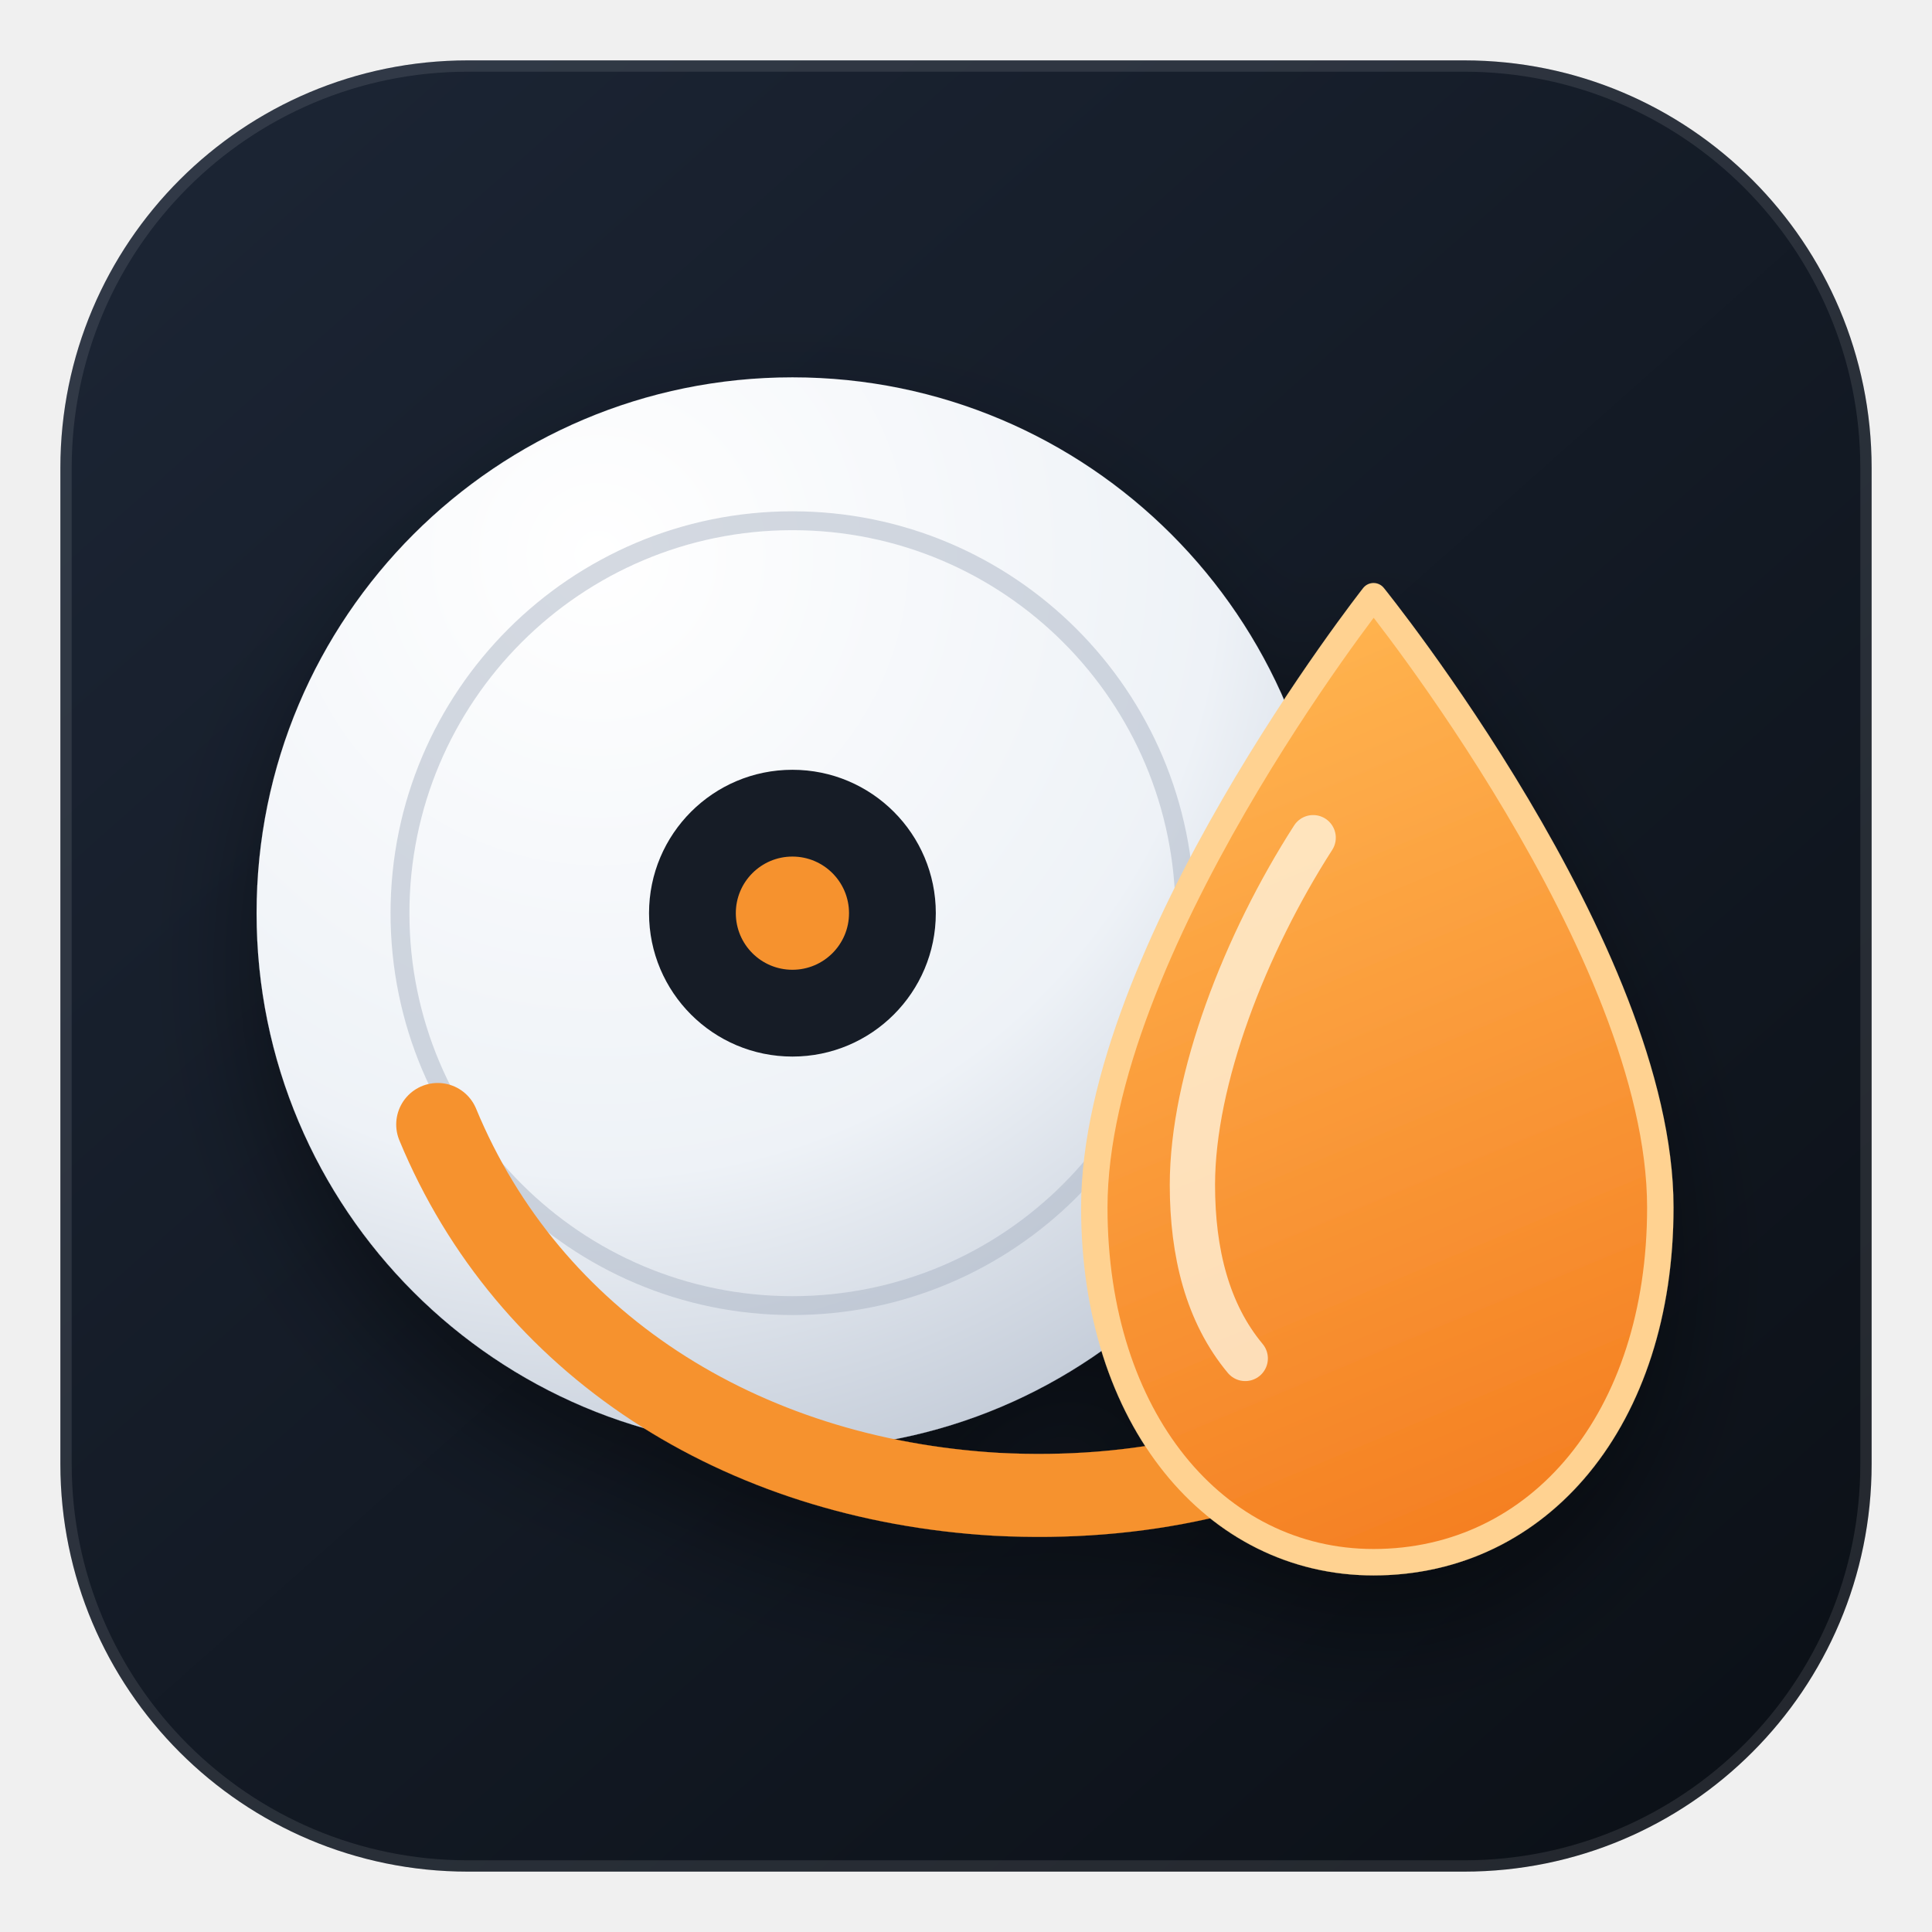
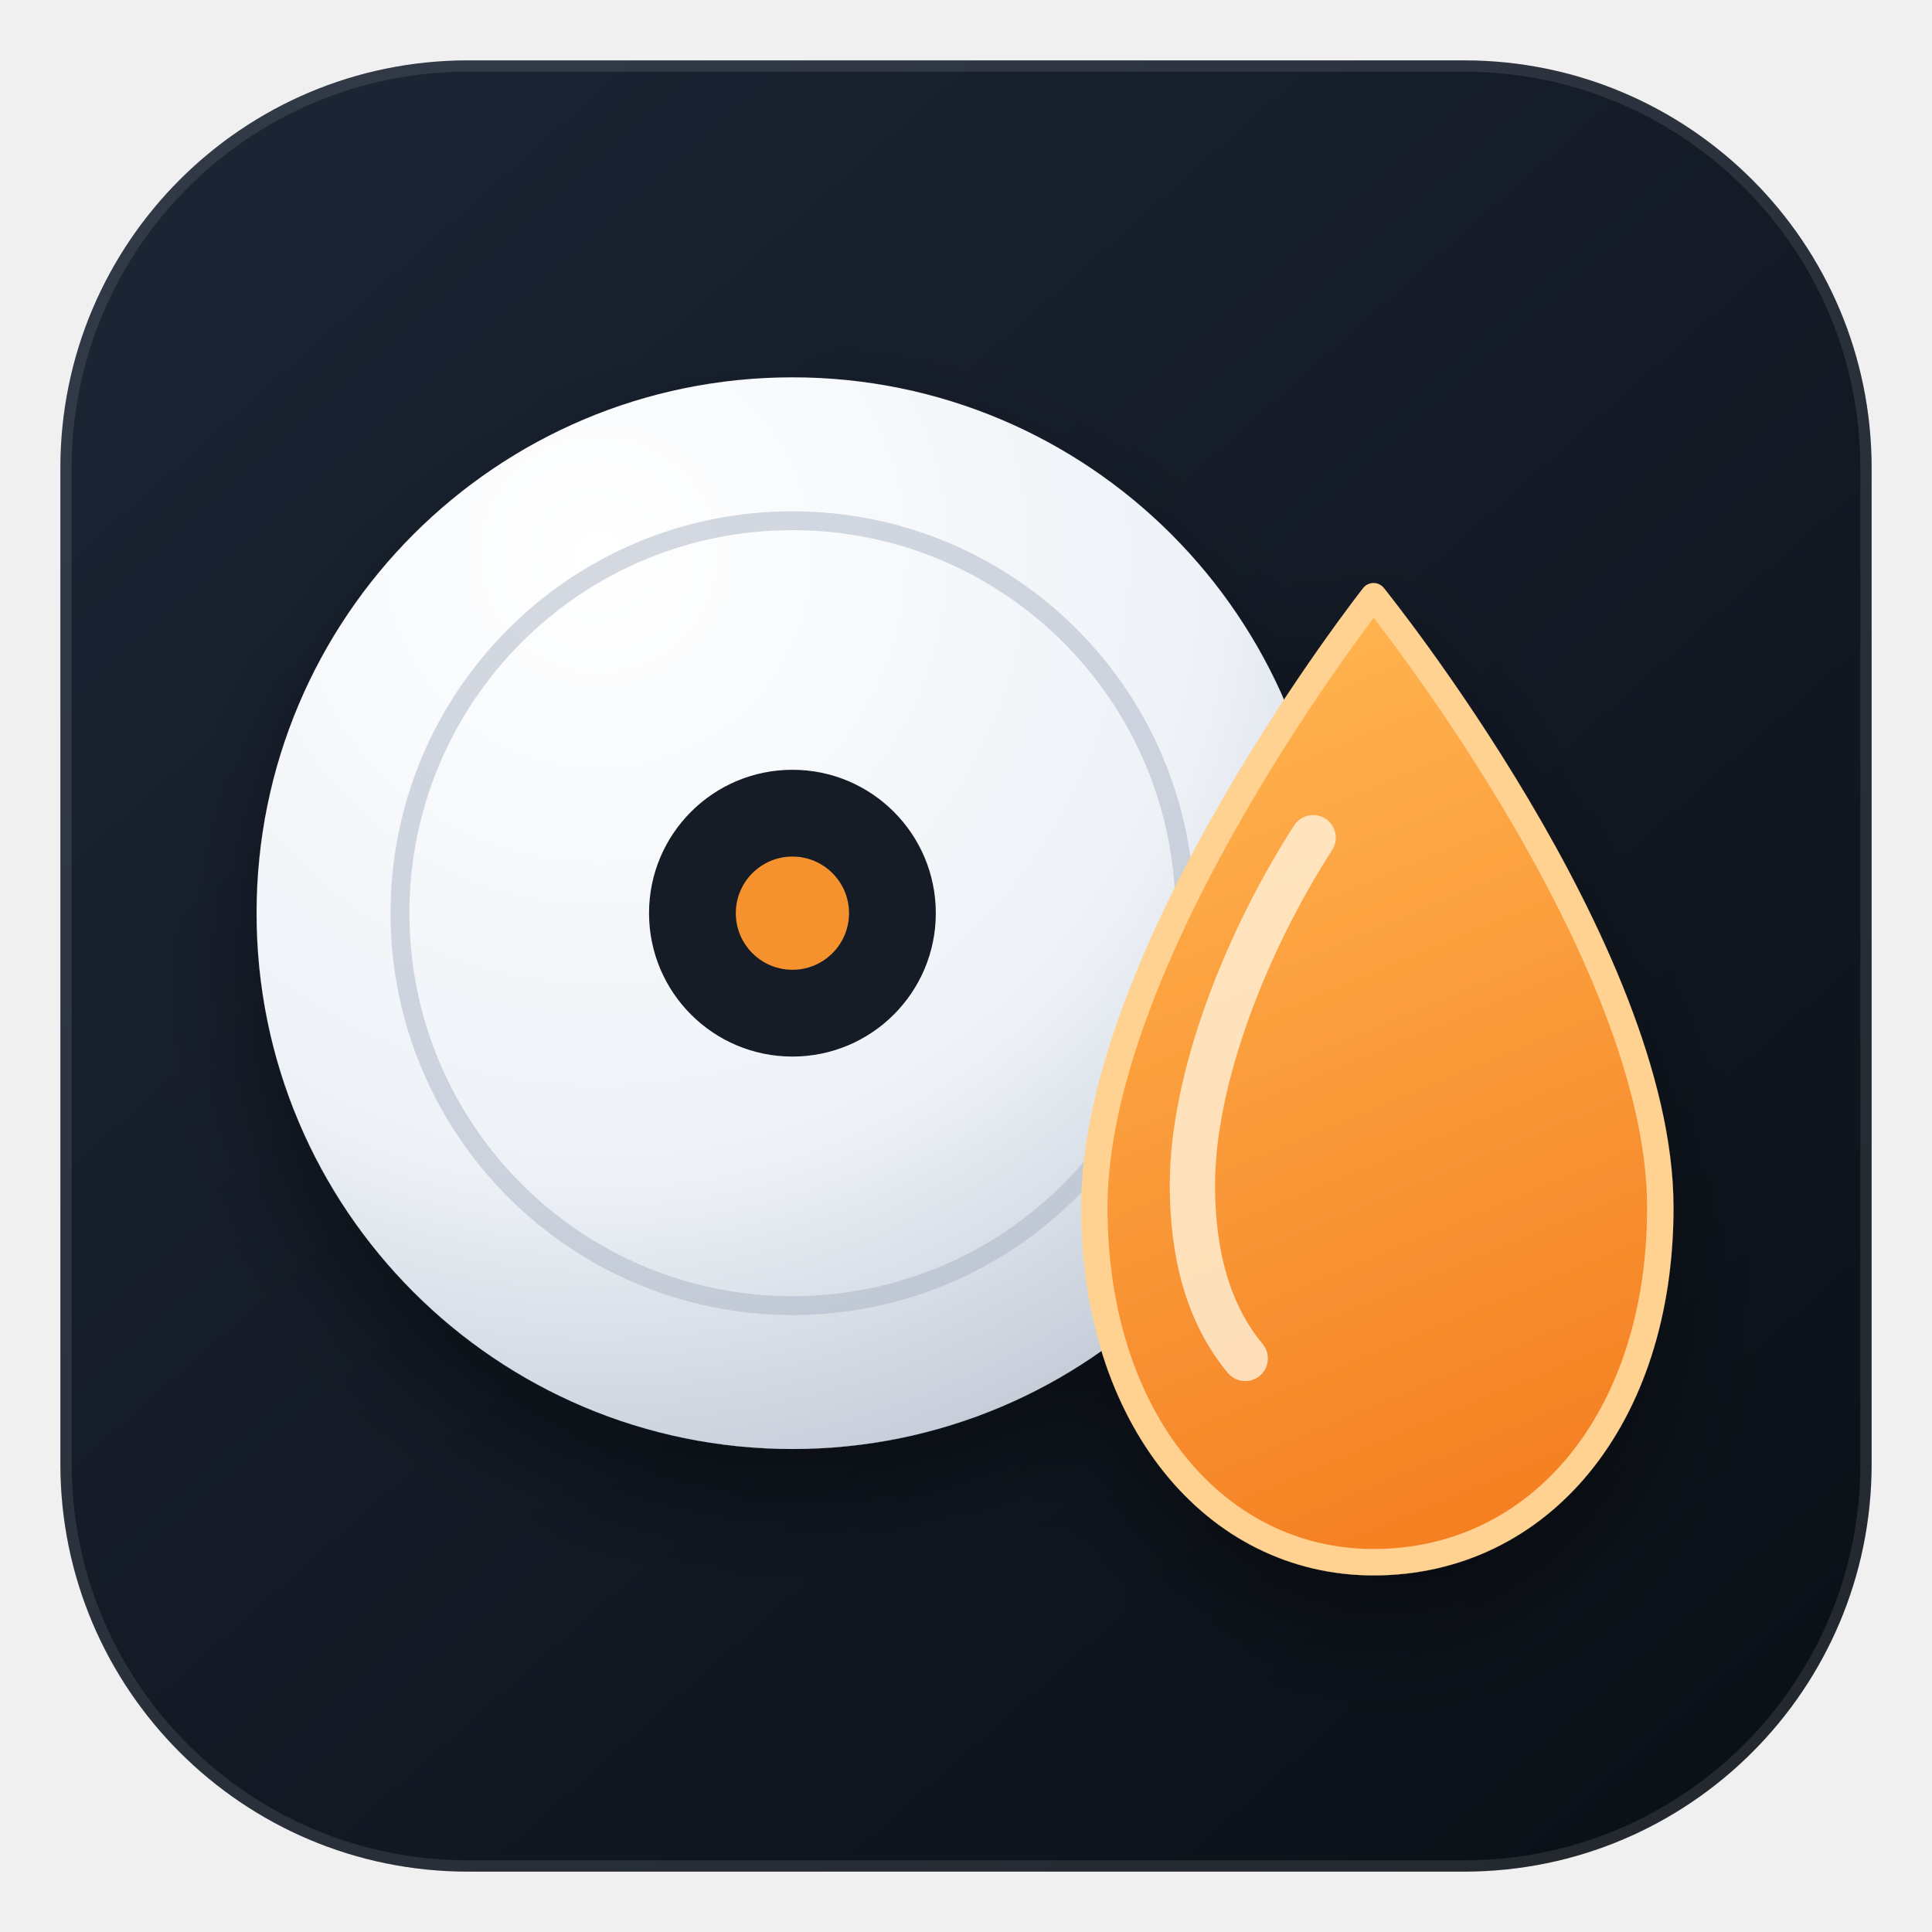
<svg xmlns="http://www.w3.org/2000/svg" viewBox="0 0 256 256" role="img" aria-labelledby="title desc">
  <defs>
    <linearGradient id="background" x1="34" y1="22" x2="224" y2="236" gradientUnits="userSpaceOnUse">
      <stop stop-color="#1B2433" />
      <stop offset="1" stop-color="#0C1118" />
    </linearGradient>
    <radialGradient id="disc" cx="0" cy="0" r="1" gradientTransform="translate(79 73) rotate(48) scale(126)" gradientUnits="userSpaceOnUse">
      <stop stop-color="#FFFFFF" />
      <stop offset="0.66" stop-color="#EEF2F7" />
      <stop offset="1" stop-color="#C6CEDA" />
    </radialGradient>
    <linearGradient id="amber" x1="154" y1="92" x2="202" y2="207" gradientUnits="userSpaceOnUse">
      <stop stop-color="#FFB34F" />
      <stop offset="1" stop-color="#F47D20" />
    </linearGradient>
    <filter id="shadow" x="-25%" y="-25%" width="150%" height="165%" color-interpolation-filters="sRGB">
      <feDropShadow dx="0" dy="7" stdDeviation="7" flood-color="#020409" flood-opacity="0.42" />
    </filter>
  </defs>
  <rect x="8" y="8" width="240" height="240" rx="54" fill="url(#background)" />
  <rect x="8.75" y="8.75" width="238.5" height="238.5" rx="53.25" fill="none" stroke="#FFFFFF" stroke-opacity="0.1" stroke-width="1.5" />
  <g filter="url(#shadow)">
    <circle cx="105" cy="121" r="71" fill="url(#disc)" />
    <circle cx="105" cy="121" r="52" fill="none" stroke="#AAB5C5" stroke-opacity="0.5" stroke-width="2.5" />
    <circle cx="105" cy="121" r="19" fill="#161D28" />
    <circle cx="105" cy="121" r="7.5" fill="#F6922E" />
-     <path d="M58 149C70 178 98 196 132 198C151 199 168 195 182 187" fill="none" stroke="#F6922E" stroke-width="11" stroke-linecap="round" />
    <path d="M182 79C182 79 145 126 145 160C145 188 161 207 182 207C204 207 220 188 220 160C220 126 182 79 182 79Z" fill="url(#amber)" stroke="#FFD291" stroke-width="3.5" stroke-linejoin="round" />
    <path d="M174 111C165 125 158 143 158 157C158 166 160 174 165 180" fill="none" stroke="#FFF4DF" stroke-opacity="0.78" stroke-width="6" stroke-linecap="round" />
  </g>
</svg>
